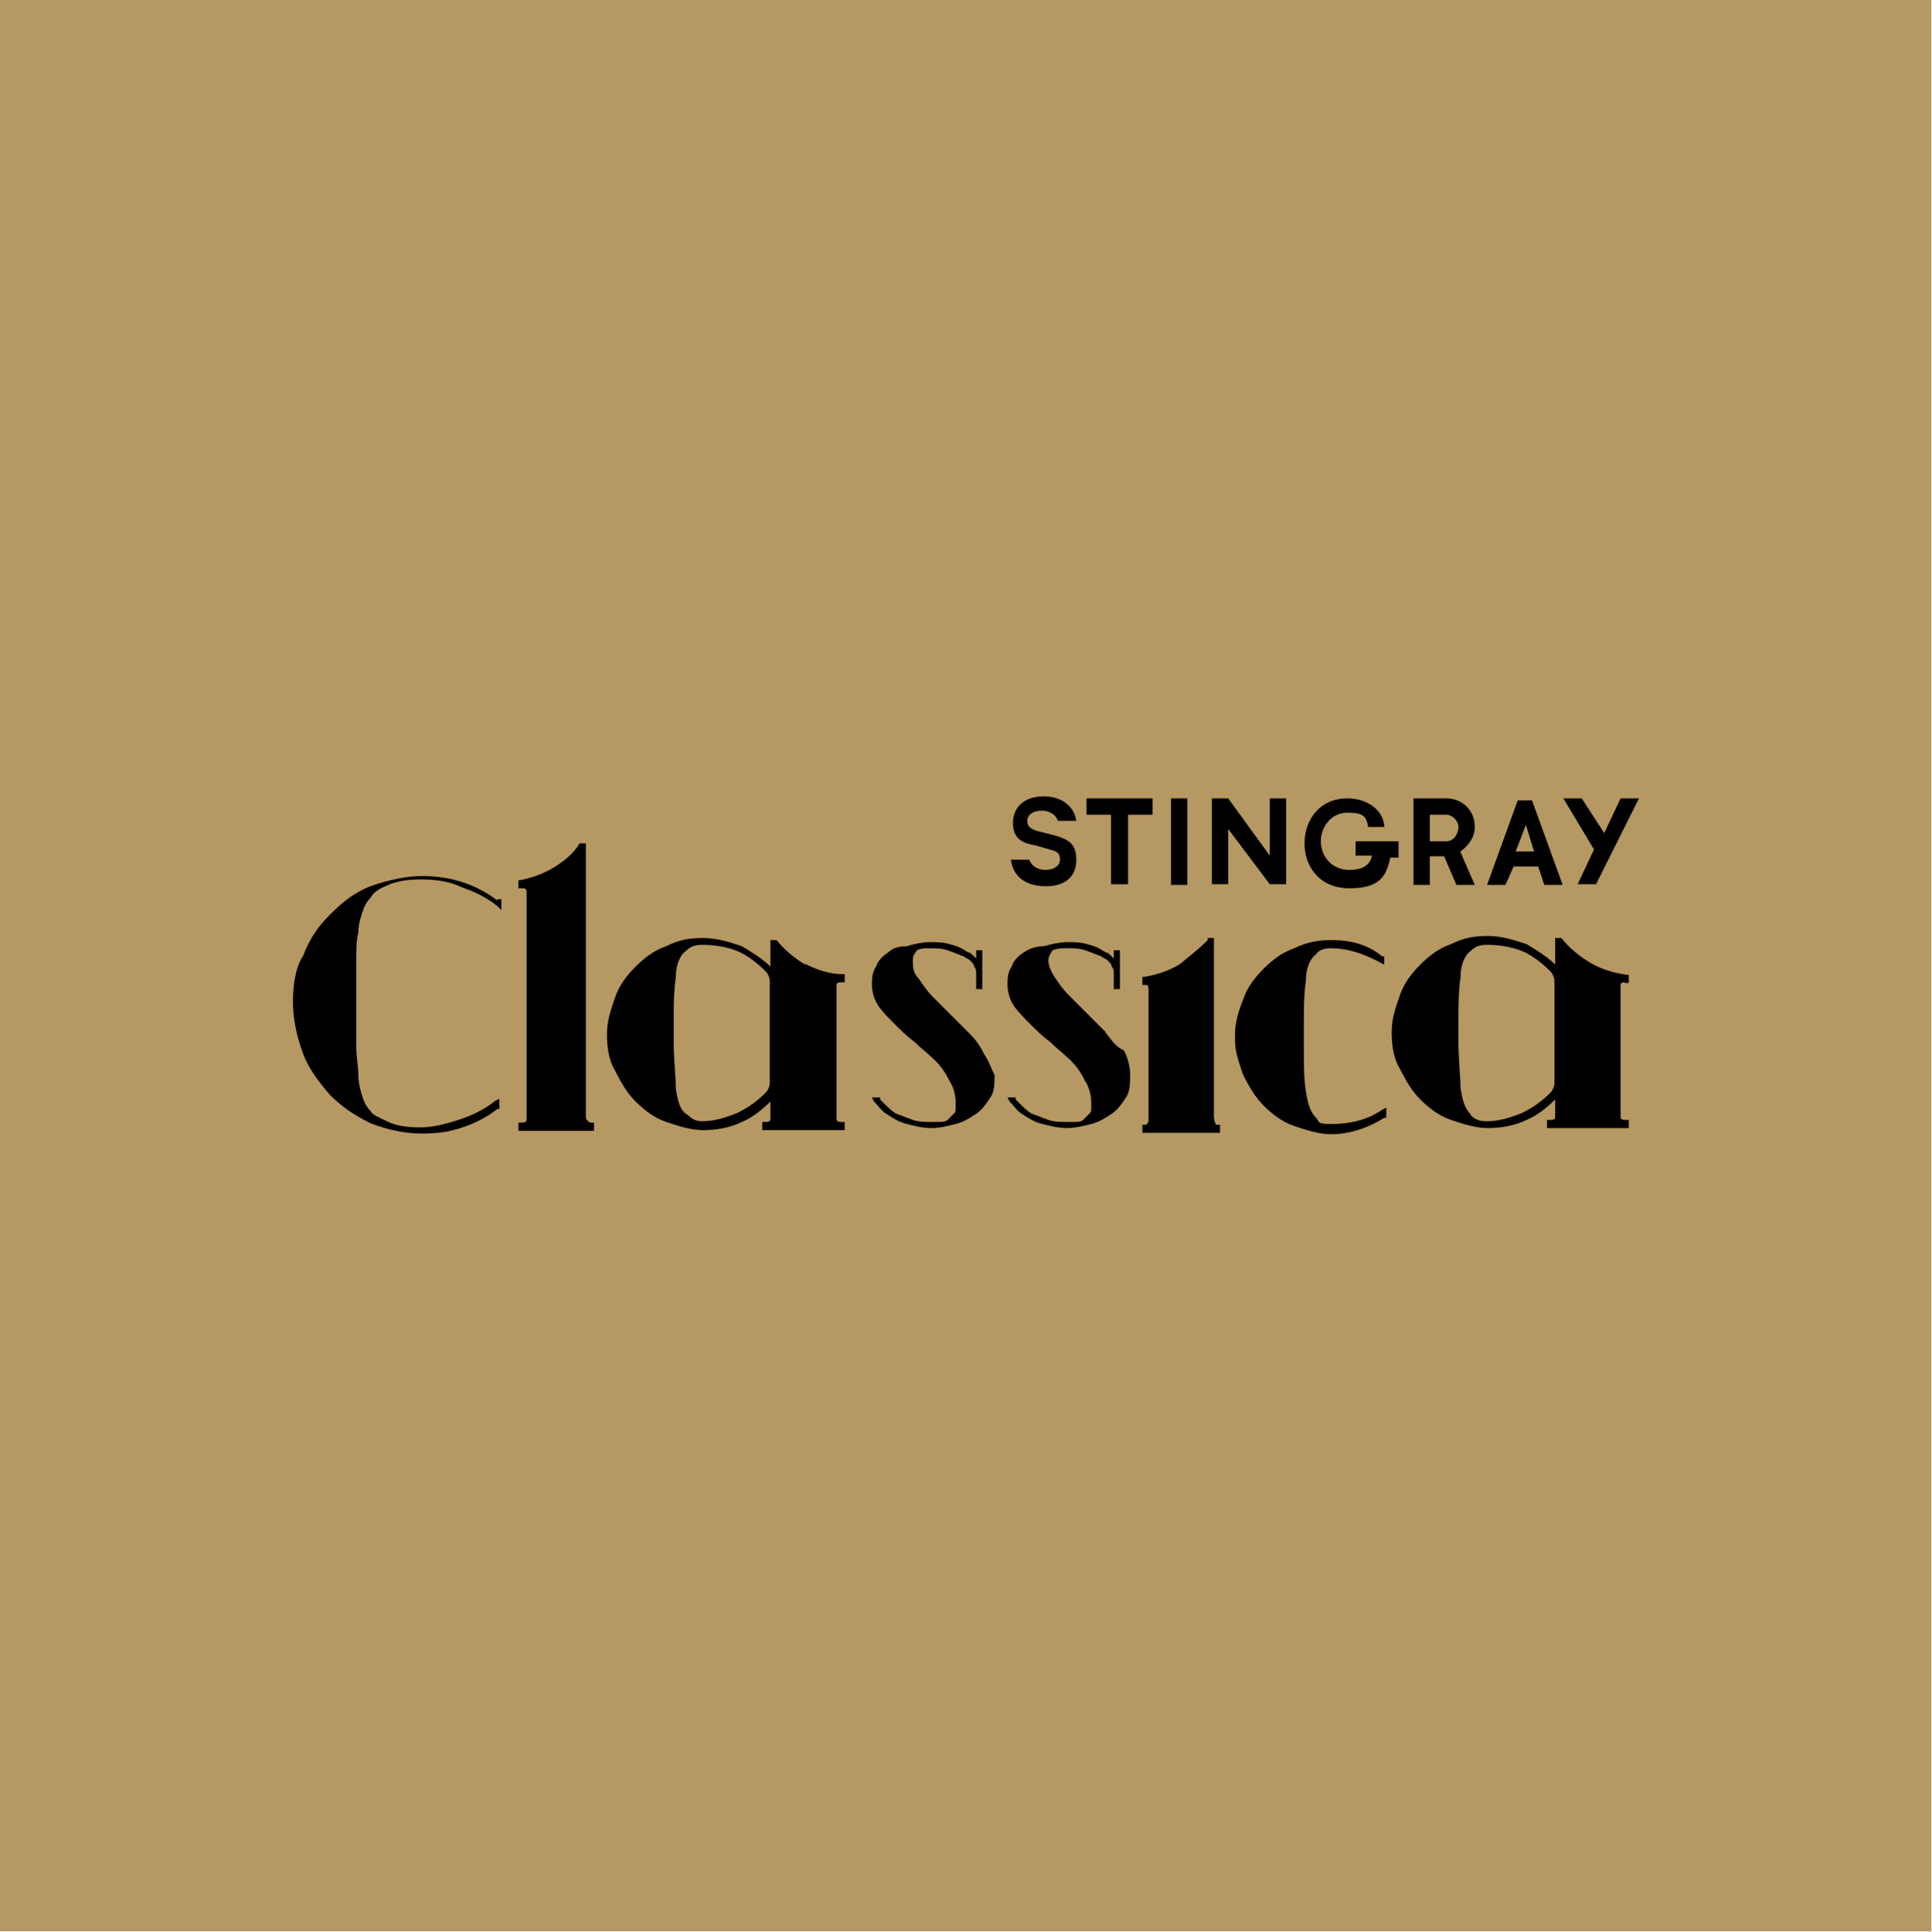
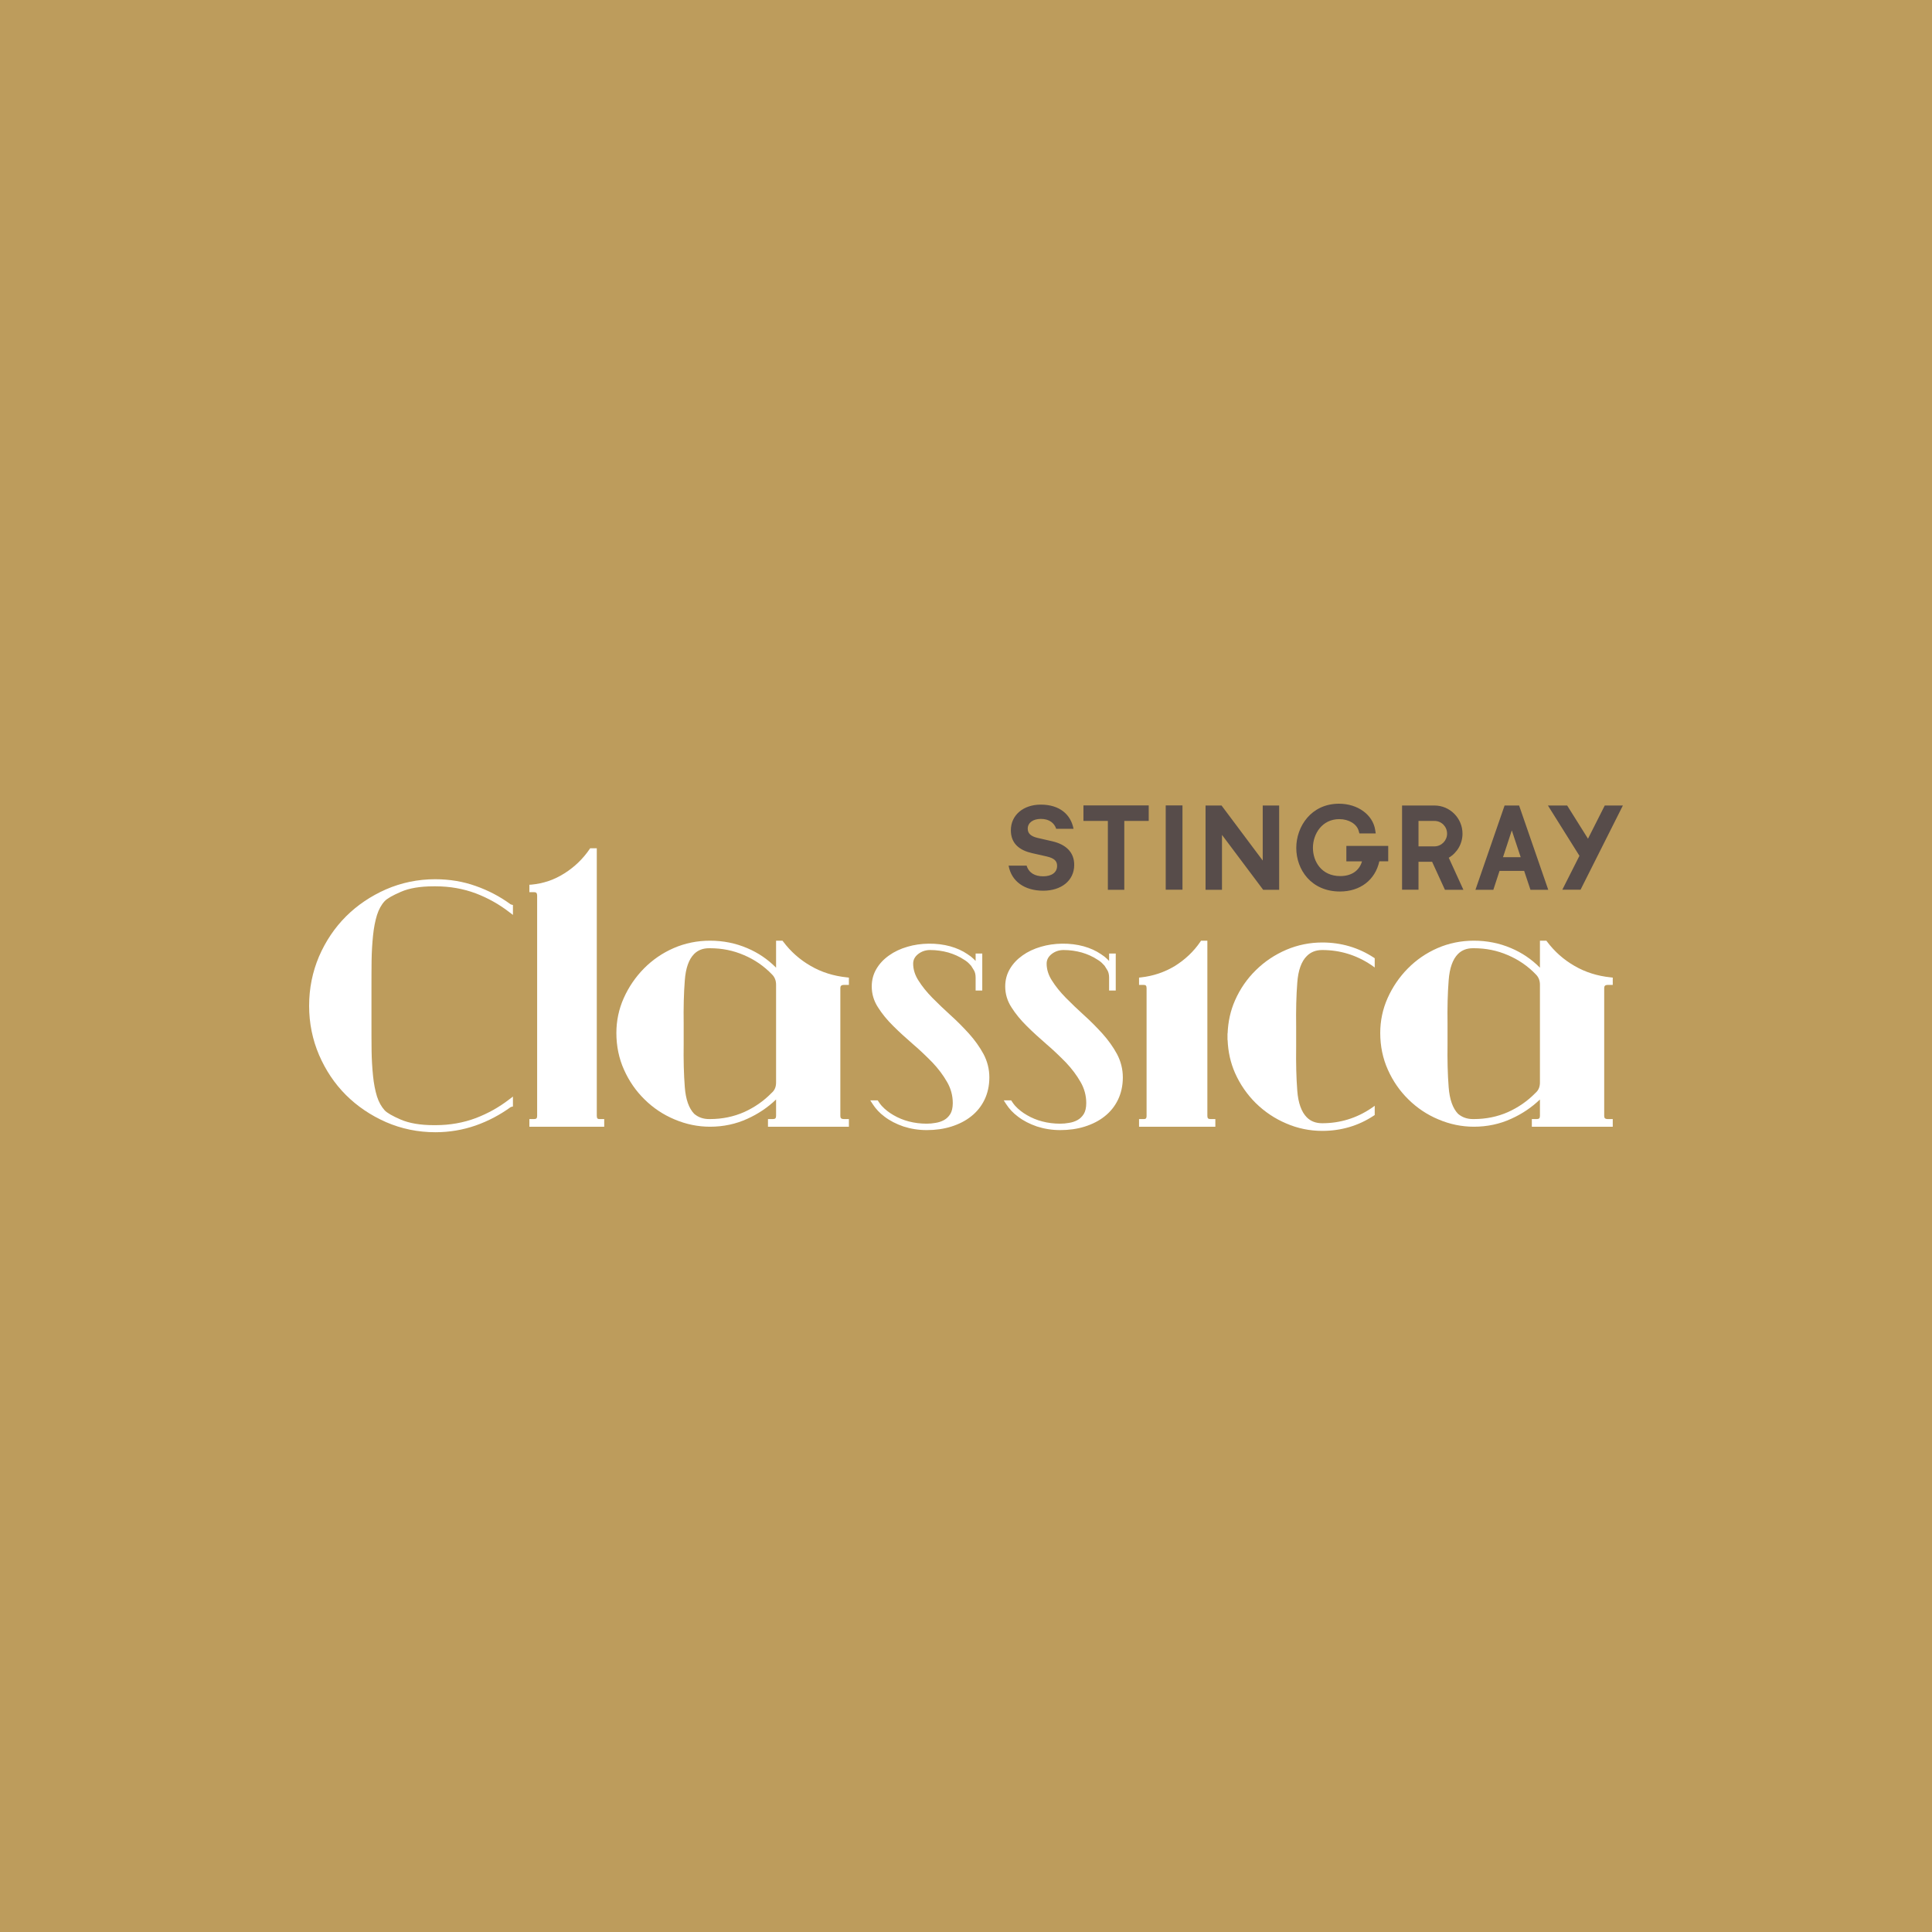
- <svg xmlns="http://www.w3.org/2000/svg" version="1.1" viewBox="0 0 283.5 283.5">
-   <defs>
-     <style>
-       .cls-1 {
-         fill: #b69862;
-       }
-     </style>
-   </defs>
-   <g>
-     <g id="Vrstva_1">
-       <g id="Vrstva_1-2" data-name="Vrstva_1">
-         <g id="Vrstva_1-2">
-           <rect class="cls-1" width="283.5" height="283.5" />
-         </g>
-       </g>
-       <g>
-         <g>
-           <polygon points="159.5 119.6 163.1 119.6 163.1 129.8 165.6 129.8 165.6 119.6 169.2 119.6 169.2 117.2 159.5 117.2 159.5 119.6" />
-           <rect x="171.9" y="117.2" width="2.4" height="12.7" />
-           <polygon points="186.4 125.6 180.3 117.2 177.9 117.2 177.9 129.8 180.3 129.8 180.3 121.7 186.4 129.8 188.8 129.8 188.8 117.2 186.4 117.2 186.4 125.6" />
-           <path d="M199,125.6h2.4c-.3,1.5-1.5,2.1-3.3,2.1-2.7,0-4.2-2.1-4.2-4.2s1.5-4.2,3.9-4.2,2.7.6,3,1.8v.3h2.4v-.3c-.3-2.4-2.7-3.9-5.4-3.9-4.2,0-6.3,3.3-6.3,6.6s2.1,6.6,6.6,6.6,5.4-1.8,6-4.5h1.2v-2.4h-6.3s0,2.1,0,2.1Z" />
-           <polygon points="237.9 117.2 235.5 122.3 232.2 117.2 229.5 117.2 234 124.7 231.6 129.8 234.3 129.8 240.6 117.2 237.9 117.2" />
-           <path d="M214.4,125c1.2-.9,2.1-2.1,2.1-3.6,0-2.4-1.8-4.2-4.2-4.2h-4.8v12.7h2.4v-4.2h2.1l1.8,4.2h2.7l-2.1-4.8ZM212.3,123.5h-2.4v-3.9h2.4c.9,0,1.8.9,1.8,1.8s-.6,2.1-1.8,2.1" />
-           <path d="M224.9,117.5h-2.1l-4.5,12.4h2.7l1.2-2.7h3.6l.9,2.7h2.7l-4.5-12.4ZM222.5,125l1.5-3.9,1.2,3.9h-2.7Z" />
-           <path d="M154.7,122.6l-2.4-.6c-.9-.3-1.5-.6-1.5-1.5s.9-1.5,2.1-1.5,2.1.6,2.4,1.5h2.7c-.3-2.1-2.1-3.6-4.8-3.6s-4.5,1.5-4.5,3.9,1.5,3,3.3,3.3l2.1.6c1.2.3,1.5.6,1.5,1.5s-.9,1.5-2.1,1.5-2.1-.6-2.4-1.5h-2.7c.3,2.4,2.1,3.9,5.1,3.9s4.5-1.5,4.5-3.9-1.2-3-3.3-3.6" />
-         </g>
-         <g>
-           <path d="M86,163.9v-40.1h-.9c-.9,1.5-2.4,2.7-3.9,3.6-1.5.9-3.3,1.5-4.8,1.8h-.3v1.2h.6c.3,0,.6,0,.6.6v33.2c0,.3,0,.6-.6.6h-.6v1.2h11.1v-1.2h-.6c-.3-.3-.6-.3-.6-.9Z" />
-           <path d="M118.2,141.6c-1.5-.9-3-2.1-4.2-3.6h-.9v3.9c-1.2-1.2-2.7-2.1-4.2-3-1.8-.6-3.6-1.2-5.7-1.2s-3.6.3-5.4,1.2c-1.8.6-3.3,1.8-4.5,3s-2.4,2.7-3,4.5-1.2,3.3-1.2,5.4.3,3.9,1.2,5.4c.9,1.8,1.8,3.3,3,4.5s2.7,2.4,4.5,3c1.8.6,3.6,1.2,5.4,1.2s3.9-.3,5.7-1.2c1.5-.6,3-1.8,4.2-3v2.4c0,.3,0,.6-.6.6h-.6v1.2h12.1v-1.2h-.6c-.6,0-.6-.3-.6-.6v-19.3c0-.3,0-.6.6-.6h.6v-1.2h-.3c-1.9,0-3.7-.6-5.5-1.5ZM99.2,159.7c0-1.8-.3-4.2-.3-6.6v-3c0-2.4,0-4.5.3-6.6,0-1.8.6-3.3,1.5-3.9.6-.6,1.2-.9,2.4-.9h0c1.8,0,3.6.3,5.1.9,1.5.6,3,1.8,4.2,3,.3.3.6.9.6,1.5v14.8c0,.6-.3,1.2-.6,1.5-1.2,1.2-2.4,2.1-4.2,3-1.5.6-3.3,1.2-5.1,1.2h0c-.9,0-1.5-.3-2.1-.9-1.2-.6-1.5-2.1-1.8-3.9Z" />
-           <path d="M178.2,163.9v-26.2h-.9v.3c-1.2,1.2-2.7,2.4-4.2,3.6-1.5.9-3.3,1.5-5.1,1.8h-.3v1.2h.6q.3,0,.3.6v19.3c0,.3-.3.6-.3.6h-.6v1.2h11.4v-1.2h-.6q-.3-.6-.3-1.2Z" />
-           <path d="M238.5,144.3h.6v-1.2h-.3c-2.1-.3-3.9-.9-5.4-1.8-1.5-.9-3-2.1-4.2-3.6h-.9v3.9c-1.2-1.2-2.7-2.1-4.2-3-1.8-.6-3.6-1.2-5.7-1.2s-3.6.3-5.4,1.2c-1.8.6-3.3,1.8-4.5,3s-2.4,2.7-3,4.5-1.2,3.3-1.2,5.4.3,3.9,1.2,5.4c.9,1.8,1.8,3.3,3,4.5,1.2,1.2,2.7,2.4,4.5,3,1.8.6,3.6,1.2,5.4,1.2s3.9-.3,5.7-1.2c1.5-.6,3-1.8,4.2-3v2.4c0,.3,0,.6-.6.6h-.6v1.2h12v-1.2h-.6c-.6,0-.6-.3-.6-.6v-19c0-.3,0-.6.6-.6ZM215.9,163.6c-.9-.9-1.2-2.1-1.5-3.9,0-1.8-.3-4.2-.3-6.6v-3c0-2.4,0-4.5.3-6.6,0-1.8.6-3.3,1.5-3.9.6-.6,1.2-.9,2.4-.9h0c1.8,0,3.6.3,5.1.9,1.5.6,3,1.8,4.2,3,.3.3.6.9.6,1.5v14.8c0,.6-.3,1.2-.6,1.5-1.2,1.2-2.4,2.1-4.2,3-1.5.6-3.3,1.2-5.1,1.2h0c-1.2,0-1.8-.3-2.4-.9Z" />
-           <path d="M73,132.2c-1.5-1.2-3.3-2.1-5.1-2.7-1.8-.6-3.9-.9-6-.9s-5.1.6-7.5,1.5-4.2,2.4-6,4.2-3,3.6-3.9,6c-1.2,1.8-1.5,4.5-1.5,6.9s.6,5.1,1.5,7.5,2.4,4.2,3.9,6c1.8,1.8,3.6,3,6,4.2,2.4.9,4.8,1.5,7.5,1.5s4.2-.3,6-.9c1.8-.6,3.6-1.5,5.1-2.7h.3v-1.5l-.6.3c-1.5,1.2-3.3,2.1-5.1,2.7-1.8.6-3.9,1.2-6,1.2h0c-2.1,0-3.6-.3-4.8-.9-1.2-.6-2.1-.9-2.4-1.5-.6-.6-.9-1.2-1.2-2.1-.3-.9-.6-2.1-.6-3.3s-.3-2.4-.3-3.9v-13c0-1.5,0-2.7.3-3.9,0-1.2.3-2.1.6-3,.3-.9.6-1.5,1.2-2.1.3-.6.9-1.2,2.4-1.8,1.2-.6,3-.9,4.8-.9h.3c2.1,0,4.2.3,6,1.2,1.8.6,3.6,1.5,5.1,2.7l.6.6v-1.6h-.6c.3,0,0,0,0,0Z" />
-           <path d="M144.5,154.8c-.6-1.2-1.2-2.1-2.1-3l-2.7-2.7-2.7-2.7c-.9-.9-1.5-1.8-2.1-2.7-.9-.9-.9-1.8-.9-2.7s.3-.9.6-1.5c.6-.3,1.2-.3,1.8-.3.9,0,1.8,0,2.7.3s1.5.6,2.4.9c.3.3.6.3.9.6l.3.3s.3.3.3.6c.3.3.3.6.3,1.2v2.1h.9v-5.7h-.9v1.2l-.3-.3c-.3-.3-.6-.6-.9-.6-.9-.6-1.5-.9-2.7-1.2-.9-.3-2.1-.3-3-.3s-2.4.3-3.3.6c-1.2,0-2.1.3-2.7.9-.9.6-1.5,1.2-1.8,2.1-.6.9-.6,1.8-.6,2.7s.3,2.1.9,3c.6.9,1.5,1.8,2.4,2.7s1.8,1.8,3,2.7c.9.9,2.1,1.8,3,2.7s1.5,1.8,2.1,3c.6.9.9,2.1.9,3.3s0,1.2-.3,1.5l-.9.9c-.3.3-.9.3-1.2.3h-1.2c-.9,0-1.8,0-2.7-.3s-1.5-.6-2.4-.9c-.6-.3-1.2-.9-1.8-1.5l-.6-.6v-.3h-1.2l.3.6c.6.6,1.2,1.5,1.8,1.8.9.6,1.8,1.2,3,1.5,1.2.3,2.4.6,3.6.6s2.4-.3,3.6-.6,2.1-.9,3-1.5,1.5-1.5,2.1-2.4c.6-.9.6-2.1.6-3.3-.5-.9-.8-2-1.5-3h0Z" />
-           <path d="M162.3,151.5l-2.7-2.7-2.7-2.7c-.9-.9-1.5-1.8-2.1-2.7s-.9-1.8-.9-2.4.3-.9.6-1.5c.9-.3,1.2-.3,2.1-.3s1.8,0,2.7.3,1.5.6,2.4.9c.3.3.6.3.9.6l.3.3s.3.3.3.6c.3.3.3.6.3,1.2v2.1h.9v-5.7h-.9v1.2l-.3-.3c-.3-.3-.6-.6-.9-.6-.9-.6-1.5-.9-2.7-1.2-.9-.3-2.1-.3-3-.3s-2.4.3-3.3.6c-1.2,0-2.1.3-3,.9-.9.6-1.5,1.2-1.8,2.1-.6.9-.6,1.8-.6,2.7s.3,2.1.9,3c.6.9,1.5,1.8,2.4,2.7.9.9,1.8,1.8,3,2.7.9.9,2.1,1.8,3,2.7s1.5,1.8,2.1,3c.6.9.9,2.1.9,3.3s0,1.2-.3,1.5l-.9.9c-.3.3-.9.3-1.2.3h-1.2c-.9,0-1.8,0-2.7-.3s-1.5-.6-2.4-.9c-.6-.3-1.2-.9-1.8-1.5l-.6-.6v-.3h-1.2l.3.6c.6.6,1.2,1.5,1.8,1.8.9.6,1.8,1.2,3,1.5,1.2.3,2.4.6,3.6.6s2.4-.3,3.6-.6,2.1-.9,3-1.5,1.5-1.5,2.1-2.4.6-2.1.6-3.3-.3-2.4-.9-3.6c-1.2-.5-1.8-1.5-2.7-2.6Z" />
-           <path d="M195.4,138c-1.8,0-3.6.3-5.4,1.2-1.8.6-3.3,1.8-4.5,3s-2.4,2.7-3,4.5c-.6,1.5-1.2,3.3-1.2,5.1h0v.9h0c0,1.8.6,3.3,1.2,5.1.9,1.8,1.8,3.3,3,4.5s2.7,2.4,4.5,3,3.6,1.2,5.4,1.2c2.7,0,5.4-.9,7.8-2.4h.3v-1.5l-.6.3c-2.1,1.5-4.8,2.1-7.3,2.1s-1.8-.3-2.4-.9c-.9-.9-1.2-2.1-1.5-3.9s-.3-4.2-.3-6.6v-3c0-2.4,0-4.5.3-6.6,0-1.8.6-3.3,1.5-3.9.3-.6,1.2-.9,2.1-.9,2.7,0,5.1.9,7.3,2.1l.6.3v-1.2h-.3c-2.1-1.8-4.8-2.4-7.5-2.4Z" />
-         </g>
-       </g>
-     </g>
-   </g>
+ <svg xmlns="http://www.w3.org/2000/svg" width="250" height="250" viewBox="0 0 250 250" fill="none">
+   <rect width="250" height="250" fill="#BD9C5C" />
+   <path d="M140.197 106.228H143.357V115.141H145.484V106.228H148.644V104.219H140.197V106.228ZM150.843 115.127H153.013V104.218H150.843V115.127ZM163.397 111.355L158.067 104.233H155.998V115.141H158.125V108.034L163.455 115.141H165.523V104.233H163.397V111.355ZM174.218 111.457H176.242C175.892 112.68 174.873 113.364 173.431 113.364C170.999 113.364 169.892 111.471 169.892 109.709C169.892 107.903 171.086 105.995 173.3 105.995C174.552 105.995 175.586 106.636 175.819 107.539L175.907 107.845H178.018L177.946 107.379C177.64 105.427 175.688 104 173.271 104C169.674 104 167.737 106.942 167.737 109.723C167.737 112.534 169.674 115.36 173.387 115.36C176.009 115.36 177.946 113.874 178.485 111.456H179.635V109.461H174.218V111.457ZM207.655 104.233L205.485 108.529L202.791 104.233H200.301L204.379 110.743L202.165 115.127H204.524L210 104.233H207.655ZM185.635 109.52H183.553V106.228H185.621C186.524 106.228 187.252 106.957 187.252 107.874C187.252 108.762 186.538 109.505 185.635 109.52ZM187.47 110.991C188.012 110.671 188.461 110.215 188.773 109.668C189.085 109.122 189.248 108.503 189.247 107.874C189.247 105.879 187.631 104.248 185.65 104.233H181.427V115.127H183.553V111.515H185.315L186.975 115.141H189.364L187.47 110.991ZM194.49 110.918L195.626 107.452L196.776 110.918H194.49ZM196.602 104.32L196.572 104.233H194.693L190.921 115.141H193.237L194.038 112.695H197.227L198.043 115.141H200.344L196.602 104.32ZM136.177 108.864L134.211 108.413C133.396 108.209 132.988 107.845 132.988 107.233C132.988 106.461 133.673 105.966 134.692 105.966C135.813 105.966 136.44 106.534 136.673 107.248H138.915C138.566 105.413 137.139 104.117 134.678 104.117C132.406 104.117 130.804 105.486 130.804 107.437C130.804 109.214 131.998 110.044 133.542 110.394L135.464 110.83C136.396 111.049 136.789 111.398 136.789 112.039C136.789 112.913 136.061 113.394 134.983 113.394C133.92 113.394 133.134 112.957 132.842 112.01H130.512C130.877 114.063 132.595 115.258 134.998 115.258C137.284 115.258 139.003 113.991 139.003 111.908C139.003 110.277 137.925 109.272 136.177 108.864Z" fill="#574C4A" />
+   <path d="M77.224 144.385V109.767H76.365L76.278 109.899C75.419 111.151 74.326 112.2 73.03 113.015C71.734 113.845 70.307 114.326 68.763 114.472L68.501 114.486V115.447H69.098C69.36 115.447 69.506 115.52 69.506 115.928V144.385C69.506 144.705 69.404 144.807 69.098 144.807H68.501V145.798H78.186V144.807H77.589C77.356 144.807 77.224 144.749 77.224 144.385Z" fill="white" />
+   <path d="M89.822 144.123C89.137 143.409 88.73 142.244 88.613 140.671C88.482 139.025 88.438 137.147 88.467 135.05V132.457C88.438 130.404 88.482 128.525 88.613 126.865C88.729 125.277 89.137 124.127 89.822 123.442C90.317 122.947 90.958 122.7 91.759 122.7H91.875C93.419 122.7 94.89 122.991 96.259 123.588C97.631 124.164 98.871 125.017 99.9 126.093C100.249 126.442 100.424 126.879 100.424 127.433V140.074C100.424 140.656 100.235 141.093 99.841 141.428C98.837 142.462 97.642 143.292 96.288 143.904C94.933 144.501 93.448 144.807 91.875 144.807H91.759C90.987 144.807 90.346 144.574 89.822 144.123ZM104.895 124.986C103.497 124.185 102.303 123.122 101.342 121.84L101.254 121.724H100.424V125.219C99.347 124.127 98.094 123.282 96.681 122.685C95.181 122.044 93.565 121.724 91.876 121.724C90.23 121.724 88.642 122.044 87.171 122.685C85.701 123.326 84.419 124.214 83.327 125.321C82.234 126.428 81.361 127.71 80.72 129.137C80.079 130.564 79.759 132.093 79.759 133.666C79.759 135.37 80.093 136.972 80.749 138.428C81.404 139.899 82.307 141.195 83.414 142.273C84.521 143.366 85.817 144.239 87.288 144.851C88.759 145.477 90.303 145.797 91.876 145.797C93.609 145.797 95.24 145.448 96.725 144.763C98.109 144.137 99.347 143.307 100.424 142.273V144.385C100.424 144.705 100.308 144.807 100.002 144.807H99.376V145.798H109.847V144.807H109.221C108.827 144.807 108.74 144.661 108.74 144.385V127.87C108.74 127.608 108.827 127.447 109.221 127.447H109.847V126.501L109.585 126.471C107.866 126.296 106.293 125.802 104.895 124.986Z" fill="white" />
+   <path d="M156.232 144.385V121.724H155.416L155.329 121.855C154.455 123.137 153.333 124.185 152.023 125.001C150.698 125.802 149.227 126.297 147.654 126.472L147.392 126.502V127.448H147.989C148.236 127.448 148.367 127.521 148.367 127.871V144.386C148.367 144.75 148.237 144.808 147.989 144.808H147.392V145.798H157.266V144.807H156.654C156.334 144.807 156.232 144.706 156.232 144.385ZM66.054 117.006C64.685 116.001 63.171 115.214 61.554 114.646C59.923 114.064 58.175 113.772 56.297 113.772C54.068 113.772 51.927 114.224 49.947 115.083C47.966 115.957 46.219 117.136 44.762 118.593C43.306 120.049 42.141 121.782 41.282 123.763C40.437 125.758 40 127.884 40 130.156C40 132.399 40.437 134.525 41.282 136.506C42.141 138.501 43.306 140.234 44.762 141.691C46.219 143.147 47.966 144.327 49.947 145.2C51.927 146.06 54.068 146.511 56.34 146.511C58.175 146.511 59.923 146.205 61.554 145.637C63.171 145.069 64.685 144.268 66.054 143.278C66.069 143.264 66.098 143.248 66.156 143.234L66.374 143.176V141.895L65.894 142.259C64.598 143.264 63.141 144.079 61.583 144.676C59.952 145.288 58.204 145.594 56.384 145.594H56.107C54.389 145.594 52.962 145.346 51.869 144.88C50.791 144.414 50.078 144.006 49.772 143.672C49.35 143.205 49.015 142.608 48.782 141.88C48.549 141.123 48.374 140.235 48.272 139.23C48.16 138.136 48.097 137.038 48.083 135.938C48.068 134.744 48.068 133.492 48.068 132.181V128.103C48.068 126.792 48.068 125.54 48.083 124.346C48.097 123.166 48.17 122.059 48.272 121.054C48.374 120.049 48.549 119.161 48.782 118.404C49.015 117.676 49.35 117.064 49.772 116.612C50.078 116.278 50.792 115.87 51.869 115.404C52.962 114.923 54.389 114.69 56.107 114.69H56.384C58.204 114.69 59.952 114.996 61.583 115.608C63.141 116.205 64.598 117.02 65.894 118.025L66.374 118.389V117.108L66.156 117.05C66.098 117.035 66.069 117.019 66.054 117.006Z" fill="white" />
+   <path d="M127.265 136.39C126.77 135.472 126.129 134.584 125.386 133.754C124.643 132.938 123.842 132.122 122.998 131.365C122.167 130.608 121.367 129.85 120.638 129.108C119.91 128.365 119.313 127.622 118.847 126.879C118.396 126.18 118.163 125.438 118.163 124.695C118.163 124.2 118.381 123.792 118.803 123.457C119.255 123.108 119.765 122.933 120.361 122.933C121.177 122.933 121.964 123.049 122.706 123.253C123.449 123.471 124.134 123.777 124.731 124.171C125.022 124.345 125.255 124.535 125.401 124.695C125.532 124.826 125.619 124.928 125.663 124.971C125.736 125.088 125.852 125.277 126.027 125.554C126.173 125.801 126.245 126.122 126.245 126.501V128.175H127.105V123.384H126.245V124.345L125.983 124.083C125.779 123.879 125.517 123.675 125.197 123.471C124.542 123.02 123.784 122.685 122.954 122.452C121.207 121.971 119.124 122.001 117.42 122.51C116.517 122.772 115.716 123.151 115.046 123.631C114.362 124.112 113.808 124.695 113.415 125.365C113.007 126.049 112.803 126.806 112.803 127.651C112.803 128.598 113.066 129.515 113.619 130.36C114.143 131.19 114.813 132.006 115.614 132.792C116.386 133.564 117.245 134.336 118.148 135.122C119.036 135.88 119.867 136.68 120.653 137.481C121.41 138.282 122.051 139.127 122.546 140.001C123.035 140.831 123.291 141.776 123.289 142.739C123.289 143.336 123.173 143.817 122.969 144.151C122.75 144.501 122.474 144.763 122.153 144.938C121.804 145.127 121.44 145.244 121.047 145.302C120.676 145.369 120.301 145.403 119.925 145.404C119.095 145.404 118.308 145.302 117.595 145.113C116.9 144.934 116.234 144.659 115.614 144.297C115.032 143.963 114.507 143.555 114.085 143.089C113.939 142.914 113.794 142.739 113.663 142.521L113.576 142.389H112.614L112.906 142.841C113.313 143.482 113.823 144.021 114.449 144.487C115.148 145.025 115.978 145.448 116.911 145.768C117.857 146.074 118.862 146.234 119.925 146.234C121.046 146.234 122.11 146.089 123.085 145.783C124.061 145.477 124.935 145.04 125.663 144.457C126.399 143.882 126.992 143.144 127.396 142.302C127.804 141.457 128.022 140.482 128.022 139.419C128.022 138.341 127.76 137.322 127.265 136.39Z" fill="white" />
+   <path d="M171.101 121.957C169.484 121.957 167.912 122.277 166.441 122.904C164.955 123.544 163.645 124.418 162.508 125.539C161.373 126.646 160.47 127.957 159.814 129.443C159.232 130.753 158.911 132.195 158.853 133.724H158.838V134.569H158.853C158.911 136.098 159.232 137.525 159.814 138.851C160.47 140.321 161.373 141.632 162.509 142.754C163.645 143.86 164.955 144.749 166.441 145.375C167.912 146.016 169.484 146.336 171.101 146.336C173.533 146.336 175.776 145.681 177.757 144.37L177.888 144.283V143.089L177.436 143.409C175.528 144.691 173.402 145.346 171.101 145.346C170.271 145.346 169.616 145.098 169.106 144.589C168.407 143.89 167.985 142.724 167.868 141.137C167.737 139.477 167.693 137.584 167.722 135.486V132.792C167.692 130.71 167.737 128.816 167.868 127.156C167.984 125.554 168.407 124.389 169.106 123.705C169.616 123.195 170.271 122.933 171.101 122.933C173.402 122.933 175.528 123.588 177.436 124.87L177.888 125.19V123.996L177.757 123.908C175.776 122.612 173.533 121.957 171.101 121.957Z" fill="white" />
+   <path d="M188.665 144.123C187.98 143.409 187.572 142.244 187.456 140.671C187.325 139.025 187.281 137.147 187.31 135.05V132.457C187.28 130.404 187.325 128.525 187.456 126.865C187.572 125.277 187.98 124.127 188.665 123.442C189.16 122.947 189.801 122.7 190.602 122.7H190.718C192.262 122.7 193.733 122.991 195.102 123.588C196.474 124.164 197.714 125.017 198.743 126.093C199.092 126.442 199.267 126.879 199.267 127.433V140.074C199.267 140.656 199.077 141.093 198.684 141.428C197.679 142.462 196.485 143.292 195.131 143.904C193.776 144.501 192.291 144.807 190.718 144.807H190.602C189.83 144.807 189.189 144.574 188.665 144.123ZM203.738 124.986C202.34 124.185 201.146 123.122 200.185 121.84L200.097 121.724H199.267V125.219C198.189 124.127 196.937 123.282 195.524 122.685C194.024 122.044 192.408 121.724 190.718 121.724C189.073 121.724 187.485 122.044 186.014 122.685C184.543 123.326 183.262 124.214 182.17 125.321C181.077 126.428 180.204 127.71 179.563 129.137C178.922 130.564 178.602 132.093 178.602 133.666C178.602 135.37 178.936 136.972 179.592 138.428C180.247 139.899 181.15 141.195 182.257 142.273C183.364 143.366 184.66 144.239 186.131 144.851C187.602 145.477 189.146 145.797 190.719 145.797C192.451 145.797 194.083 145.448 195.568 144.763C196.952 144.137 198.189 143.307 199.267 142.273V144.385C199.267 144.705 199.151 144.807 198.845 144.807H198.219V145.798H208.69V144.807H208.064C207.67 144.807 207.583 144.661 207.583 144.385V127.87C207.583 127.608 207.67 127.447 208.064 127.447H208.69V126.501L208.428 126.471C206.709 126.296 205.136 125.802 203.738 124.986Z" fill="white" />
+   <path d="M144.537 136.39C144.041 135.472 143.401 134.584 142.658 133.754C141.915 132.938 141.114 132.122 140.269 131.365C139.439 130.608 138.638 129.85 137.91 129.108C137.182 128.365 136.585 127.622 136.119 126.879C135.668 126.18 135.434 125.438 135.434 124.695C135.434 124.2 135.653 123.792 136.075 123.457C136.527 123.108 137.036 122.933 137.633 122.933C138.449 122.933 139.235 123.049 139.978 123.253C140.721 123.471 141.405 123.777 142.002 124.171C142.294 124.345 142.527 124.535 142.672 124.695C142.804 124.826 142.891 124.928 142.935 124.971C143.007 125.088 143.124 125.277 143.299 125.554C143.444 125.801 143.517 126.122 143.517 126.501V128.175H144.377V123.384H143.517V124.345L143.255 124.083C143.051 123.879 142.789 123.675 142.469 123.471C141.813 123.02 141.056 122.685 140.226 122.452C138.478 121.971 136.396 122.001 134.692 122.51C133.789 122.772 132.988 123.151 132.318 123.631C131.634 124.112 131.08 124.695 130.687 125.365C130.279 126.049 130.075 126.806 130.075 127.651C130.075 128.598 130.337 129.515 130.891 130.36C131.415 131.19 132.085 132.006 132.886 132.792C133.658 133.564 134.517 134.336 135.42 135.122C136.308 135.88 137.138 136.68 137.925 137.481C138.682 138.282 139.323 139.127 139.818 140.001C140.307 140.831 140.563 141.776 140.561 142.739C140.561 143.336 140.445 143.817 140.241 144.151C140.022 144.501 139.745 144.763 139.425 144.938C139.076 145.127 138.712 145.244 138.318 145.302C137.948 145.369 137.573 145.403 137.197 145.404C136.367 145.404 135.58 145.302 134.867 145.113C134.172 144.934 133.506 144.659 132.886 144.297C132.304 143.963 131.779 143.555 131.357 143.089C131.211 142.914 131.066 142.739 130.935 142.521L130.847 142.389H129.886L130.177 142.841C130.585 143.482 131.095 144.021 131.721 144.487C132.42 145.025 133.25 145.448 134.182 145.768C135.129 146.074 136.134 146.234 137.197 146.234C138.318 146.234 139.382 146.089 140.357 145.783C141.333 145.477 142.207 145.04 142.935 144.457C143.671 143.882 144.264 143.144 144.668 142.302C145.076 141.457 145.294 140.482 145.294 139.419C145.294 138.341 145.032 137.322 144.537 136.39Z" fill="white" />
</svg>
